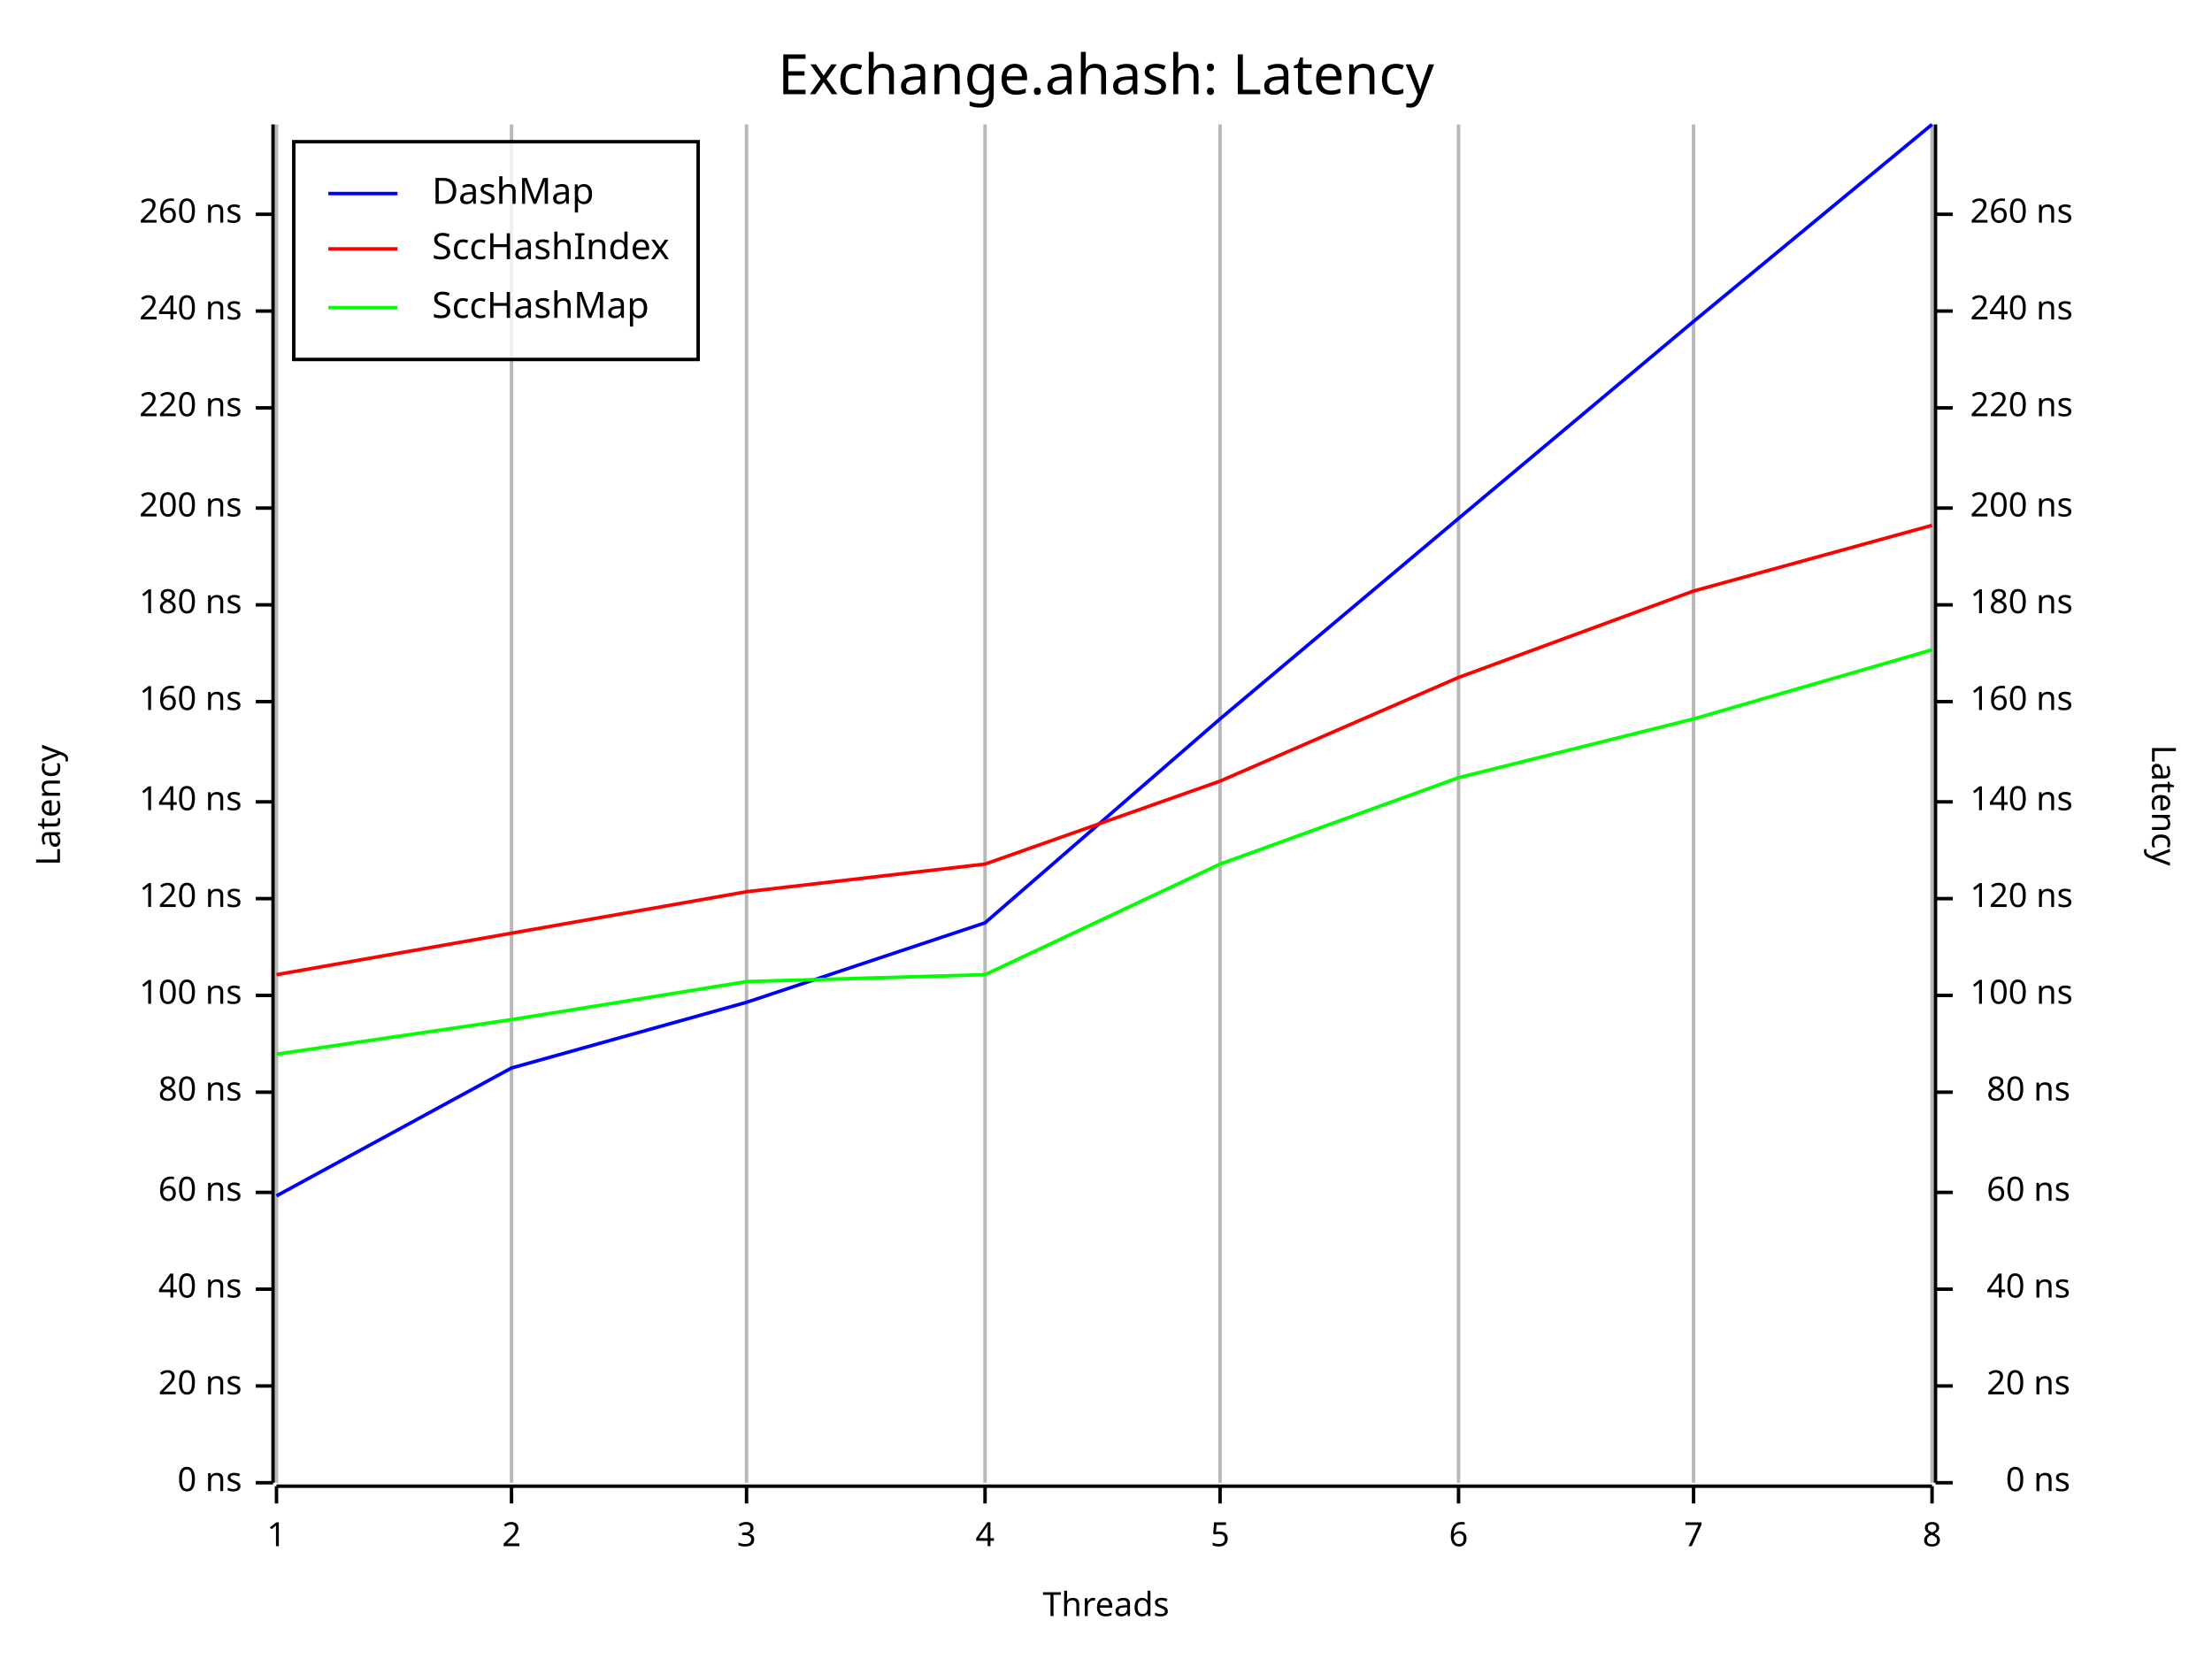
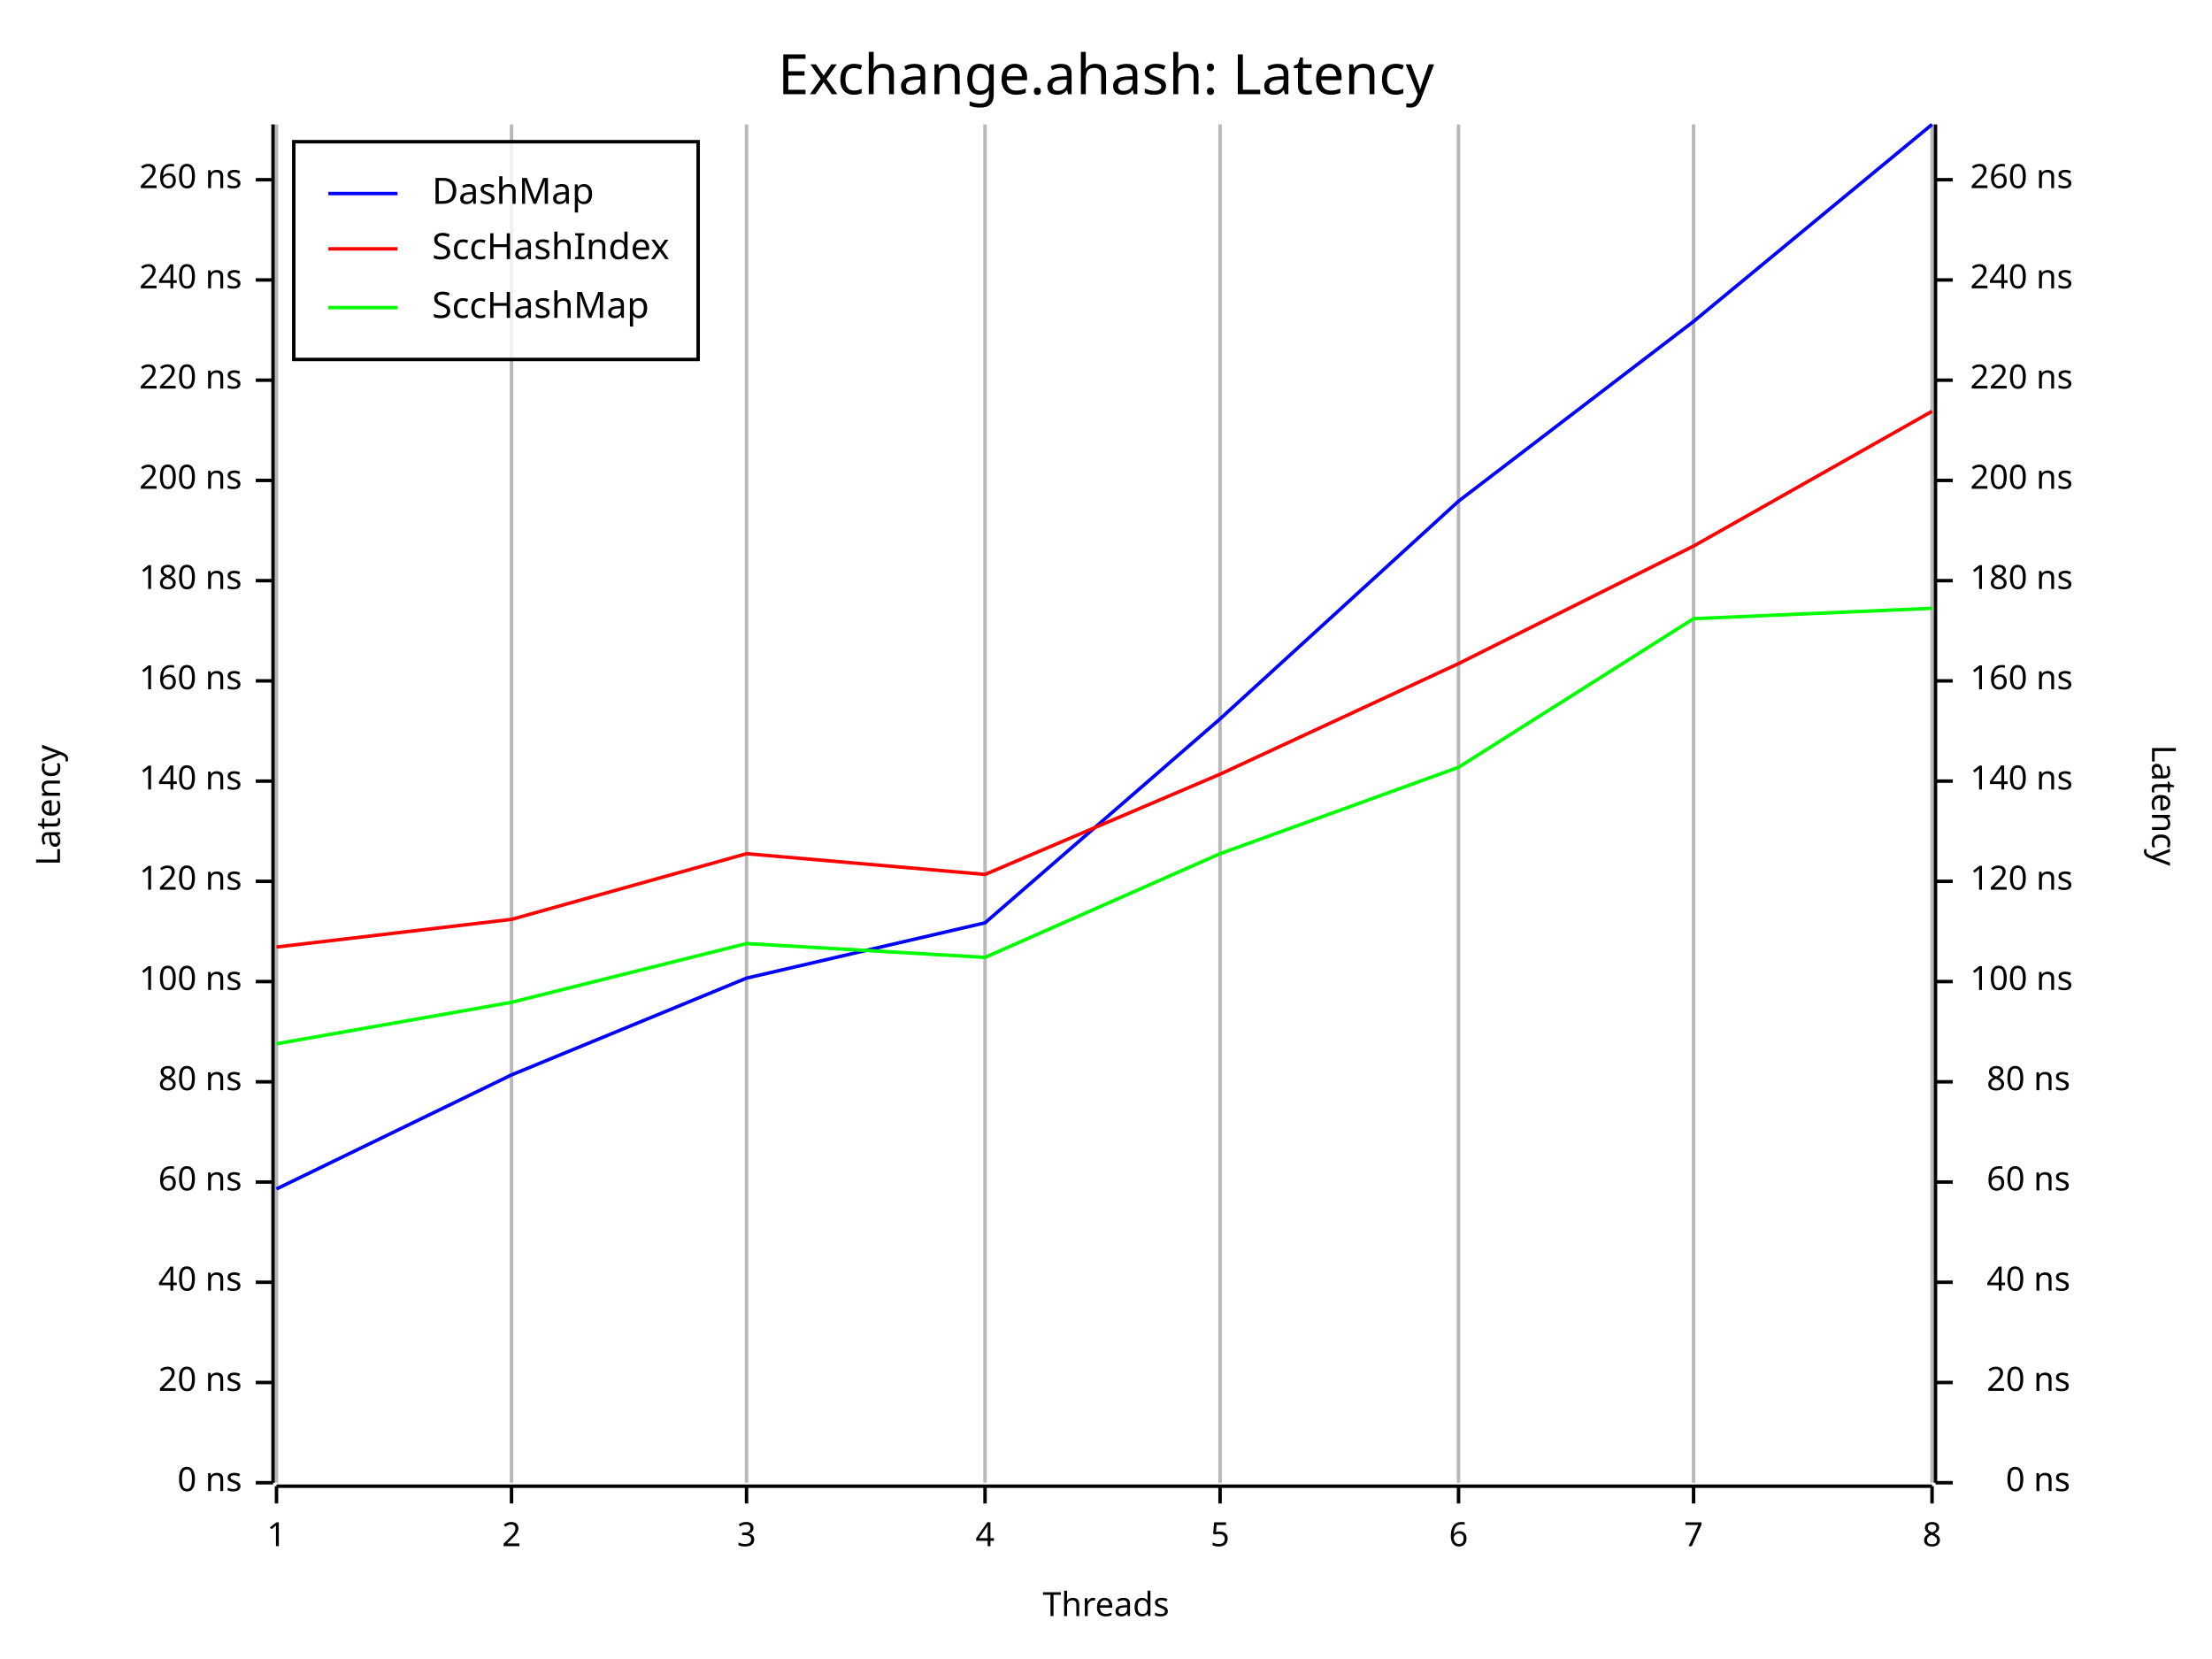
<svg xmlns="http://www.w3.org/2000/svg" width="640" height="480" viewBox="0 0 640 480">
  <rect x="0" y="0" width="640" height="480" opacity="1" fill="#FFFFFF" stroke="none" />
  <text x="320" y="15" dy="0.76em" text-anchor="middle" font-family="Fira Code" font-size="16.129" opacity="1" fill="#000000">
Exchange.ahash: Latency
</text>
  <line opacity="0.1" stroke="#000000" stroke-width="1" x1="80" y1="429" x2="80" y2="36" />
  <line opacity="0.1" stroke="#000000" stroke-width="1" x1="148" y1="429" x2="148" y2="36" />
  <line opacity="0.1" stroke="#000000" stroke-width="1" x1="216" y1="429" x2="216" y2="36" />
  <line opacity="0.1" stroke="#000000" stroke-width="1" x1="285" y1="429" x2="285" y2="36" />
  <line opacity="0.1" stroke="#000000" stroke-width="1" x1="353" y1="429" x2="353" y2="36" />
  <line opacity="0.1" stroke="#000000" stroke-width="1" x1="422" y1="429" x2="422" y2="36" />
  <line opacity="0.1" stroke="#000000" stroke-width="1" x1="490" y1="429" x2="490" y2="36" />
  <line opacity="0.1" stroke="#000000" stroke-width="1" x1="559" y1="429" x2="559" y2="36" />
  <text x="10" y="233" dy="0.76em" text-anchor="middle" font-family="sans-serif" font-size="9.677" opacity="1" fill="#000000" transform="rotate(270, 10, 233)">
Latency
</text>
  <text x="320" y="470" dy="-0.5ex" text-anchor="middle" font-family="sans-serif" font-size="9.677" opacity="1" fill="#000000">
Threads
</text>
  <text x="630" y="233" dy="0.76em" text-anchor="middle" font-family="sans-serif" font-size="9.677" opacity="1" fill="#000000" transform="rotate(90, 630, 233)">
Latency
</text>
  <line opacity="0.2" stroke="#000000" stroke-width="1" x1="80" y1="429" x2="80" y2="36" />
  <line opacity="0.2" stroke="#000000" stroke-width="1" x1="148" y1="429" x2="148" y2="36" />
  <line opacity="0.2" stroke="#000000" stroke-width="1" x1="216" y1="429" x2="216" y2="36" />
  <line opacity="0.2" stroke="#000000" stroke-width="1" x1="285" y1="429" x2="285" y2="36" />
  <line opacity="0.2" stroke="#000000" stroke-width="1" x1="353" y1="429" x2="353" y2="36" />
  <line opacity="0.2" stroke="#000000" stroke-width="1" x1="422" y1="429" x2="422" y2="36" />
  <line opacity="0.2" stroke="#000000" stroke-width="1" x1="490" y1="429" x2="490" y2="36" />
  <line opacity="0.2" stroke="#000000" stroke-width="1" x1="559" y1="429" x2="559" y2="36" />
  <polyline fill="none" opacity="1" stroke="#000000" stroke-width="1" points="79,36 79,429 " />
  <text x="70" y="429" dy="0.5ex" text-anchor="end" font-family="sans-serif" font-size="9.677" opacity="1" fill="#000000">
0 ns
</text>
  <polyline fill="none" opacity="1" stroke="#000000" stroke-width="1" points="74,429 79,429 " />
-   <text x="70" y="401" dy="0.5ex" text-anchor="end" font-family="sans-serif" font-size="9.677" opacity="1" fill="#000000">
+   <text x="70" y="400" dy="0.5ex" text-anchor="end" font-family="sans-serif" font-size="9.677" opacity="1" fill="#000000">
20 ns
</text>
-   <polyline fill="none" opacity="1" stroke="#000000" stroke-width="1" points="74,401 79,401 " />
-   <text x="70" y="373" dy="0.5ex" text-anchor="end" font-family="sans-serif" font-size="9.677" opacity="1" fill="#000000">
+   <polyline fill="none" opacity="1" stroke="#000000" stroke-width="1" points="74,400 79,400 " />
+   <text x="70" y="371" dy="0.5ex" text-anchor="end" font-family="sans-serif" font-size="9.677" opacity="1" fill="#000000">
40 ns
</text>
-   <polyline fill="none" opacity="1" stroke="#000000" stroke-width="1" points="74,373 79,373 " />
-   <text x="70" y="345" dy="0.5ex" text-anchor="end" font-family="sans-serif" font-size="9.677" opacity="1" fill="#000000">
+   <polyline fill="none" opacity="1" stroke="#000000" stroke-width="1" points="74,371 79,371 " />
+   <text x="70" y="342" dy="0.5ex" text-anchor="end" font-family="sans-serif" font-size="9.677" opacity="1" fill="#000000">
60 ns
</text>
-   <polyline fill="none" opacity="1" stroke="#000000" stroke-width="1" points="74,345 79,345 " />
-   <text x="70" y="316" dy="0.5ex" text-anchor="end" font-family="sans-serif" font-size="9.677" opacity="1" fill="#000000">
+   <polyline fill="none" opacity="1" stroke="#000000" stroke-width="1" points="74,342 79,342 " />
+   <text x="70" y="313" dy="0.5ex" text-anchor="end" font-family="sans-serif" font-size="9.677" opacity="1" fill="#000000">
80 ns
</text>
-   <polyline fill="none" opacity="1" stroke="#000000" stroke-width="1" points="74,316 79,316 " />
-   <text x="70" y="288" dy="0.5ex" text-anchor="end" font-family="sans-serif" font-size="9.677" opacity="1" fill="#000000">
+   <polyline fill="none" opacity="1" stroke="#000000" stroke-width="1" points="74,313 79,313 " />
+   <text x="70" y="284" dy="0.5ex" text-anchor="end" font-family="sans-serif" font-size="9.677" opacity="1" fill="#000000">
100 ns
</text>
-   <polyline fill="none" opacity="1" stroke="#000000" stroke-width="1" points="74,288 79,288 " />
-   <text x="70" y="260" dy="0.5ex" text-anchor="end" font-family="sans-serif" font-size="9.677" opacity="1" fill="#000000">
+   <polyline fill="none" opacity="1" stroke="#000000" stroke-width="1" points="74,284 79,284 " />
+   <text x="70" y="255" dy="0.5ex" text-anchor="end" font-family="sans-serif" font-size="9.677" opacity="1" fill="#000000">
120 ns
</text>
-   <polyline fill="none" opacity="1" stroke="#000000" stroke-width="1" points="74,260 79,260 " />
-   <text x="70" y="232" dy="0.5ex" text-anchor="end" font-family="sans-serif" font-size="9.677" opacity="1" fill="#000000">
+   <polyline fill="none" opacity="1" stroke="#000000" stroke-width="1" points="74,255 79,255 " />
+   <text x="70" y="226" dy="0.5ex" text-anchor="end" font-family="sans-serif" font-size="9.677" opacity="1" fill="#000000">
140 ns
</text>
-   <polyline fill="none" opacity="1" stroke="#000000" stroke-width="1" points="74,232 79,232 " />
-   <text x="70" y="203" dy="0.5ex" text-anchor="end" font-family="sans-serif" font-size="9.677" opacity="1" fill="#000000">
+   <polyline fill="none" opacity="1" stroke="#000000" stroke-width="1" points="74,226 79,226 " />
+   <text x="70" y="197" dy="0.5ex" text-anchor="end" font-family="sans-serif" font-size="9.677" opacity="1" fill="#000000">
160 ns
</text>
-   <polyline fill="none" opacity="1" stroke="#000000" stroke-width="1" points="74,203 79,203 " />
-   <text x="70" y="175" dy="0.5ex" text-anchor="end" font-family="sans-serif" font-size="9.677" opacity="1" fill="#000000">
+   <polyline fill="none" opacity="1" stroke="#000000" stroke-width="1" points="74,197 79,197 " />
+   <text x="70" y="168" dy="0.5ex" text-anchor="end" font-family="sans-serif" font-size="9.677" opacity="1" fill="#000000">
180 ns
</text>
-   <polyline fill="none" opacity="1" stroke="#000000" stroke-width="1" points="74,175 79,175 " />
-   <text x="70" y="147" dy="0.5ex" text-anchor="end" font-family="sans-serif" font-size="9.677" opacity="1" fill="#000000">
+   <polyline fill="none" opacity="1" stroke="#000000" stroke-width="1" points="74,168 79,168 " />
+   <text x="70" y="139" dy="0.5ex" text-anchor="end" font-family="sans-serif" font-size="9.677" opacity="1" fill="#000000">
200 ns
</text>
-   <polyline fill="none" opacity="1" stroke="#000000" stroke-width="1" points="74,147 79,147 " />
-   <text x="70" y="118" dy="0.5ex" text-anchor="end" font-family="sans-serif" font-size="9.677" opacity="1" fill="#000000">
+   <polyline fill="none" opacity="1" stroke="#000000" stroke-width="1" points="74,139 79,139 " />
+   <text x="70" y="110" dy="0.5ex" text-anchor="end" font-family="sans-serif" font-size="9.677" opacity="1" fill="#000000">
220 ns
</text>
-   <polyline fill="none" opacity="1" stroke="#000000" stroke-width="1" points="74,118 79,118 " />
-   <text x="70" y="90" dy="0.5ex" text-anchor="end" font-family="sans-serif" font-size="9.677" opacity="1" fill="#000000">
+   <polyline fill="none" opacity="1" stroke="#000000" stroke-width="1" points="74,110 79,110 " />
+   <text x="70" y="81" dy="0.5ex" text-anchor="end" font-family="sans-serif" font-size="9.677" opacity="1" fill="#000000">
240 ns
</text>
-   <polyline fill="none" opacity="1" stroke="#000000" stroke-width="1" points="74,90 79,90 " />
-   <text x="70" y="62" dy="0.5ex" text-anchor="end" font-family="sans-serif" font-size="9.677" opacity="1" fill="#000000">
+   <polyline fill="none" opacity="1" stroke="#000000" stroke-width="1" points="74,81 79,81 " />
+   <text x="70" y="52" dy="0.5ex" text-anchor="end" font-family="sans-serif" font-size="9.677" opacity="1" fill="#000000">
260 ns
</text>
-   <polyline fill="none" opacity="1" stroke="#000000" stroke-width="1" points="74,62 79,62 " />
+   <polyline fill="none" opacity="1" stroke="#000000" stroke-width="1" points="74,52 79,52 " />
  <polyline fill="none" opacity="1" stroke="#000000" stroke-width="1" points="80,430 559,430 " />
  <text x="80" y="440" dy="0.76em" text-anchor="middle" font-family="sans-serif" font-size="9.677" opacity="1" fill="#000000">
1
</text>
  <polyline fill="none" opacity="1" stroke="#000000" stroke-width="1" points="80,430 80,435 " />
  <text x="148" y="440" dy="0.76em" text-anchor="middle" font-family="sans-serif" font-size="9.677" opacity="1" fill="#000000">
2
</text>
  <polyline fill="none" opacity="1" stroke="#000000" stroke-width="1" points="148,430 148,435 " />
  <text x="216" y="440" dy="0.76em" text-anchor="middle" font-family="sans-serif" font-size="9.677" opacity="1" fill="#000000">
3
</text>
  <polyline fill="none" opacity="1" stroke="#000000" stroke-width="1" points="216,430 216,435 " />
  <text x="285" y="440" dy="0.76em" text-anchor="middle" font-family="sans-serif" font-size="9.677" opacity="1" fill="#000000">
4
</text>
  <polyline fill="none" opacity="1" stroke="#000000" stroke-width="1" points="285,430 285,435 " />
  <text x="353" y="440" dy="0.76em" text-anchor="middle" font-family="sans-serif" font-size="9.677" opacity="1" fill="#000000">
5
</text>
  <polyline fill="none" opacity="1" stroke="#000000" stroke-width="1" points="353,430 353,435 " />
  <text x="422" y="440" dy="0.76em" text-anchor="middle" font-family="sans-serif" font-size="9.677" opacity="1" fill="#000000">
6
</text>
  <polyline fill="none" opacity="1" stroke="#000000" stroke-width="1" points="422,430 422,435 " />
  <text x="490" y="440" dy="0.76em" text-anchor="middle" font-family="sans-serif" font-size="9.677" opacity="1" fill="#000000">
7
</text>
  <polyline fill="none" opacity="1" stroke="#000000" stroke-width="1" points="490,430 490,435 " />
  <text x="559" y="440" dy="0.76em" text-anchor="middle" font-family="sans-serif" font-size="9.677" opacity="1" fill="#000000">
8
</text>
  <polyline fill="none" opacity="1" stroke="#000000" stroke-width="1" points="559,430 559,435 " />
  <polyline fill="none" opacity="1" stroke="#000000" stroke-width="1" points="560,36 560,429 " />
  <text x="599" y="429" dy="0.5ex" text-anchor="end" font-family="sans-serif" font-size="9.677" opacity="1" fill="#000000">
0 ns
</text>
  <polyline fill="none" opacity="1" stroke="#000000" stroke-width="1" points="560,429 565,429 " />
-   <text x="599" y="401" dy="0.5ex" text-anchor="end" font-family="sans-serif" font-size="9.677" opacity="1" fill="#000000">
+   <text x="599" y="400" dy="0.5ex" text-anchor="end" font-family="sans-serif" font-size="9.677" opacity="1" fill="#000000">
20 ns
</text>
-   <polyline fill="none" opacity="1" stroke="#000000" stroke-width="1" points="560,401 565,401 " />
-   <text x="599" y="373" dy="0.5ex" text-anchor="end" font-family="sans-serif" font-size="9.677" opacity="1" fill="#000000">
+   <polyline fill="none" opacity="1" stroke="#000000" stroke-width="1" points="560,400 565,400 " />
+   <text x="599" y="371" dy="0.5ex" text-anchor="end" font-family="sans-serif" font-size="9.677" opacity="1" fill="#000000">
40 ns
</text>
-   <polyline fill="none" opacity="1" stroke="#000000" stroke-width="1" points="560,373 565,373 " />
-   <text x="599" y="345" dy="0.5ex" text-anchor="end" font-family="sans-serif" font-size="9.677" opacity="1" fill="#000000">
+   <polyline fill="none" opacity="1" stroke="#000000" stroke-width="1" points="560,371 565,371 " />
+   <text x="599" y="342" dy="0.5ex" text-anchor="end" font-family="sans-serif" font-size="9.677" opacity="1" fill="#000000">
60 ns
</text>
-   <polyline fill="none" opacity="1" stroke="#000000" stroke-width="1" points="560,345 565,345 " />
-   <text x="599" y="316" dy="0.5ex" text-anchor="end" font-family="sans-serif" font-size="9.677" opacity="1" fill="#000000">
+   <polyline fill="none" opacity="1" stroke="#000000" stroke-width="1" points="560,342 565,342 " />
+   <text x="599" y="313" dy="0.5ex" text-anchor="end" font-family="sans-serif" font-size="9.677" opacity="1" fill="#000000">
80 ns
</text>
-   <polyline fill="none" opacity="1" stroke="#000000" stroke-width="1" points="560,316 565,316 " />
-   <text x="570" y="288" dy="0.5ex" text-anchor="start" font-family="sans-serif" font-size="9.677" opacity="1" fill="#000000">
+   <polyline fill="none" opacity="1" stroke="#000000" stroke-width="1" points="560,313 565,313 " />
+   <text x="570" y="284" dy="0.5ex" text-anchor="start" font-family="sans-serif" font-size="9.677" opacity="1" fill="#000000">
100 ns
</text>
-   <polyline fill="none" opacity="1" stroke="#000000" stroke-width="1" points="560,288 565,288 " />
-   <text x="570" y="260" dy="0.5ex" text-anchor="start" font-family="sans-serif" font-size="9.677" opacity="1" fill="#000000">
+   <polyline fill="none" opacity="1" stroke="#000000" stroke-width="1" points="560,284 565,284 " />
+   <text x="570" y="255" dy="0.5ex" text-anchor="start" font-family="sans-serif" font-size="9.677" opacity="1" fill="#000000">
120 ns
</text>
-   <polyline fill="none" opacity="1" stroke="#000000" stroke-width="1" points="560,260 565,260 " />
-   <text x="570" y="232" dy="0.5ex" text-anchor="start" font-family="sans-serif" font-size="9.677" opacity="1" fill="#000000">
+   <polyline fill="none" opacity="1" stroke="#000000" stroke-width="1" points="560,255 565,255 " />
+   <text x="570" y="226" dy="0.5ex" text-anchor="start" font-family="sans-serif" font-size="9.677" opacity="1" fill="#000000">
140 ns
</text>
-   <polyline fill="none" opacity="1" stroke="#000000" stroke-width="1" points="560,232 565,232 " />
-   <text x="570" y="203" dy="0.5ex" text-anchor="start" font-family="sans-serif" font-size="9.677" opacity="1" fill="#000000">
+   <polyline fill="none" opacity="1" stroke="#000000" stroke-width="1" points="560,226 565,226 " />
+   <text x="570" y="197" dy="0.5ex" text-anchor="start" font-family="sans-serif" font-size="9.677" opacity="1" fill="#000000">
160 ns
</text>
-   <polyline fill="none" opacity="1" stroke="#000000" stroke-width="1" points="560,203 565,203 " />
-   <text x="570" y="175" dy="0.5ex" text-anchor="start" font-family="sans-serif" font-size="9.677" opacity="1" fill="#000000">
+   <polyline fill="none" opacity="1" stroke="#000000" stroke-width="1" points="560,197 565,197 " />
+   <text x="570" y="168" dy="0.5ex" text-anchor="start" font-family="sans-serif" font-size="9.677" opacity="1" fill="#000000">
180 ns
</text>
-   <polyline fill="none" opacity="1" stroke="#000000" stroke-width="1" points="560,175 565,175 " />
-   <text x="570" y="147" dy="0.5ex" text-anchor="start" font-family="sans-serif" font-size="9.677" opacity="1" fill="#000000">
+   <polyline fill="none" opacity="1" stroke="#000000" stroke-width="1" points="560,168 565,168 " />
+   <text x="570" y="139" dy="0.5ex" text-anchor="start" font-family="sans-serif" font-size="9.677" opacity="1" fill="#000000">
200 ns
</text>
-   <polyline fill="none" opacity="1" stroke="#000000" stroke-width="1" points="560,147 565,147 " />
-   <text x="570" y="118" dy="0.5ex" text-anchor="start" font-family="sans-serif" font-size="9.677" opacity="1" fill="#000000">
+   <polyline fill="none" opacity="1" stroke="#000000" stroke-width="1" points="560,139 565,139 " />
+   <text x="570" y="110" dy="0.5ex" text-anchor="start" font-family="sans-serif" font-size="9.677" opacity="1" fill="#000000">
220 ns
</text>
-   <polyline fill="none" opacity="1" stroke="#000000" stroke-width="1" points="560,118 565,118 " />
-   <text x="570" y="90" dy="0.5ex" text-anchor="start" font-family="sans-serif" font-size="9.677" opacity="1" fill="#000000">
+   <polyline fill="none" opacity="1" stroke="#000000" stroke-width="1" points="560,110 565,110 " />
+   <text x="570" y="81" dy="0.5ex" text-anchor="start" font-family="sans-serif" font-size="9.677" opacity="1" fill="#000000">
240 ns
</text>
-   <polyline fill="none" opacity="1" stroke="#000000" stroke-width="1" points="560,90 565,90 " />
-   <text x="570" y="62" dy="0.5ex" text-anchor="start" font-family="sans-serif" font-size="9.677" opacity="1" fill="#000000">
+   <polyline fill="none" opacity="1" stroke="#000000" stroke-width="1" points="560,81 565,81 " />
+   <text x="570" y="52" dy="0.5ex" text-anchor="start" font-family="sans-serif" font-size="9.677" opacity="1" fill="#000000">
260 ns
</text>
-   <polyline fill="none" opacity="1" stroke="#000000" stroke-width="1" points="560,62 565,62 " />
-   <polyline fill="none" opacity="1" stroke="#0000FF" stroke-width="1" points="80,346 148,309 216,290 285,267 353,208 422,150 490,93 559,36 " />
-   <polyline fill="none" opacity="1" stroke="#FF0000" stroke-width="1" points="80,282 148,270 216,258 285,250 353,226 422,196 490,171 559,152 " />
-   <polyline fill="none" opacity="1" stroke="#00FF00" stroke-width="1" points="80,305 148,295 216,284 285,282 353,250 422,225 490,208 559,188 " />
+   <polyline fill="none" opacity="1" stroke="#000000" stroke-width="1" points="560,52 565,52 " />
+   <polyline fill="none" opacity="1" stroke="#0000FF" stroke-width="1" points="80,344 148,311 216,283 285,267 353,208 422,145 490,93 559,36 " />
+   <polyline fill="none" opacity="1" stroke="#FF0000" stroke-width="1" points="80,274 148,266 216,247 285,253 353,224 422,192 490,158 559,119 " />
+   <polyline fill="none" opacity="1" stroke="#00FF00" stroke-width="1" points="80,302 148,290 216,273 285,277 353,247 422,222 490,179 559,176 " />
  <rect x="85" y="41" width="117" height="63" opacity="0.8" fill="#FFFFFF" stroke="none" />
  <rect x="85" y="41" width="117" height="63" opacity="1" fill="none" stroke="#000000" />
  <text x="125" y="51" dy="0.76em" text-anchor="start" font-family="Fira Code" font-size="10.484" opacity="1" fill="#000000">
DashMap
</text>
  <text x="125" y="67" dy="0.76em" text-anchor="start" font-family="Fira Code" font-size="10.484" opacity="1" fill="#000000">
SccHashIndex
</text>
  <text x="125" y="84" dy="0.76em" text-anchor="start" font-family="Fira Code" font-size="10.484" opacity="1" fill="#000000">
SccHashMap
</text>
  <polyline fill="none" opacity="1" stroke="#0000FF" stroke-width="1" points="95,56 115,56 " />
  <polyline fill="none" opacity="1" stroke="#FF0000" stroke-width="1" points="95,72 115,72 " />
  <polyline fill="none" opacity="1" stroke="#00FF00" stroke-width="1" points="95,89 115,89 " />
</svg>
